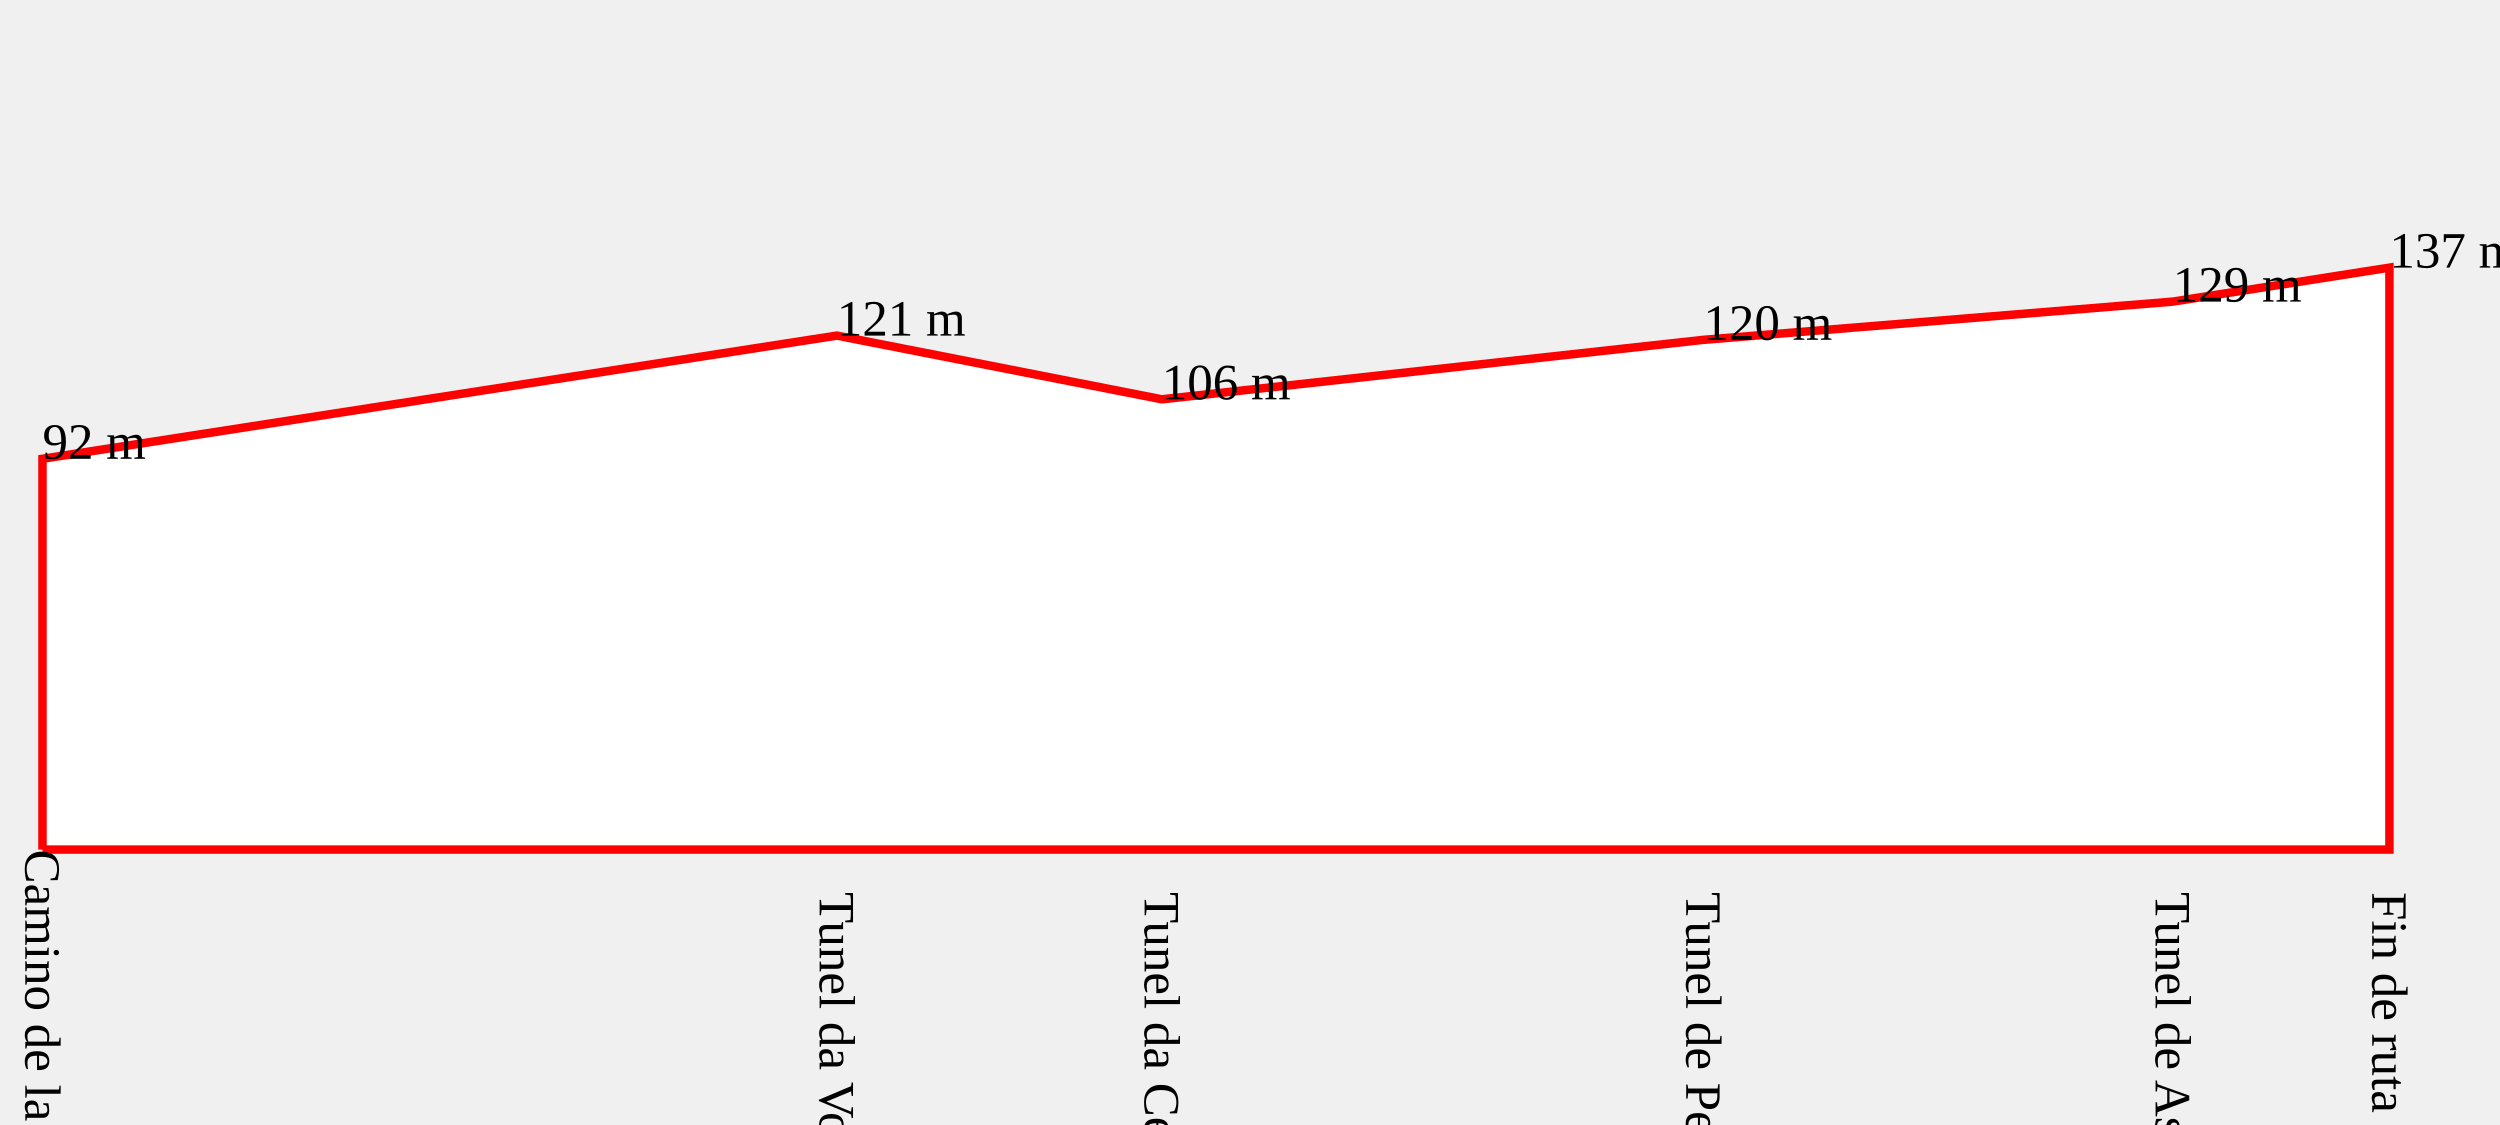
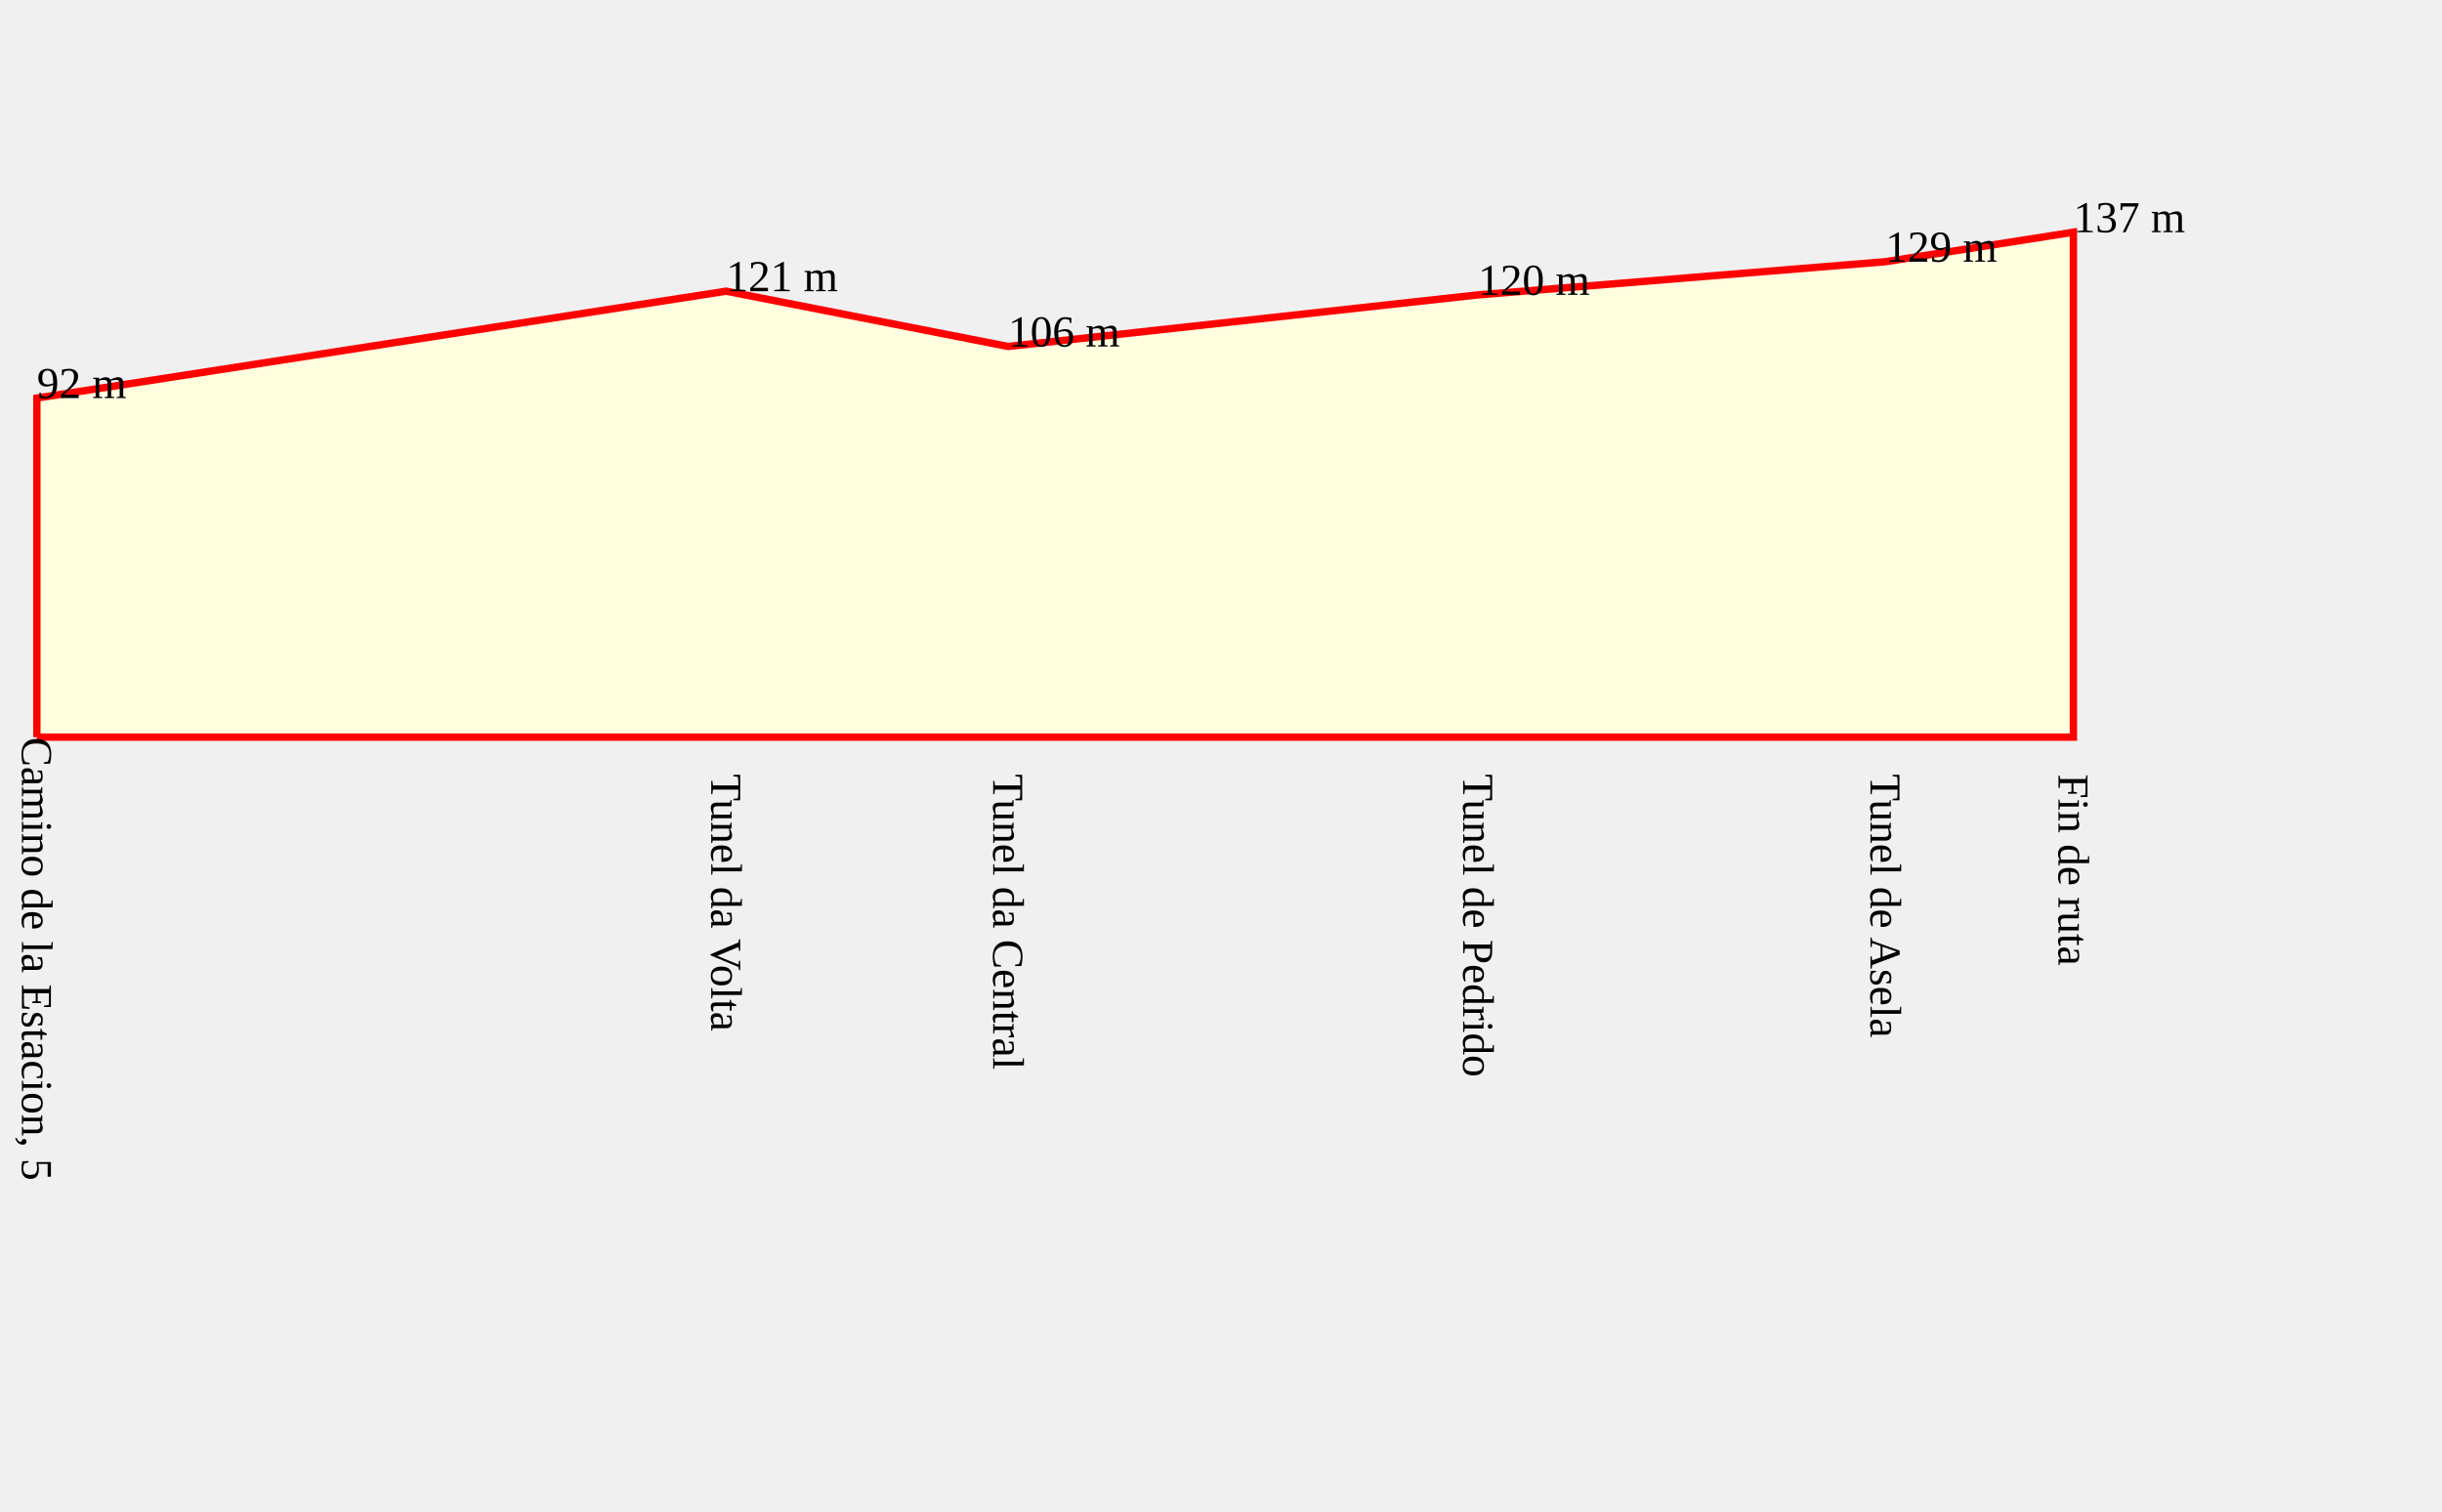
- <svg xmlns="http://www.w3.org/2000/svg" version="1.1">
-   <polyline points="10,200 10,108.0 197,79.0 273.5,94.0 401.0,80.0 511.5,71.0 562.5,63.0 562.5,200 10,200" style="fill:white;stroke:red;stroke-width:2" />
+ <svg xmlns="http://www.w3.org/2000/svg" viewBox="0 0 662.5 410.0">
+   <polyline points="10,200 10,108.0 197,79.0 273.5,94.0 401.0,80.0 511.5,71.0 562.5,63.0 562.5,200 10,200" style="fill:lightyellow;stroke:red;stroke-width:2" />
  <text x="10" y="200" style="writing-mode: tb; glyph-orientation-vertical: 0;">
Camino de la Estacion, 5
</text>
  <text x="10" y="108.0">92 m</text>
  <text x="197" y="210" style="writing-mode: tb; glyph-orientation-vertical: 0;">
Tunel da Volta
</text>
  <text x="197" y="79.0">121 m</text>
  <text x="273.5" y="210" style="writing-mode: tb; glyph-orientation-vertical: 0;">
Tunel da Central
</text>
  <text x="273.5" y="94.0">106 m</text>
  <text x="401.0" y="210" style="writing-mode: tb; glyph-orientation-vertical: 0;">
Tunel de Pedrido
</text>
  <text x="401.0" y="80.0">120 m</text>
  <text x="511.5" y="210" style="writing-mode: tb; glyph-orientation-vertical: 0;">
Tunel de Asela
</text>
  <text x="511.5" y="71.0">129 m</text>
  <text x="562.5" y="210" style="writing-mode: tb; glyph-orientation-vertical: 0;">
Fin de ruta
</text>
  <text x="562.5" y="63.0">137 m</text>
</svg>
